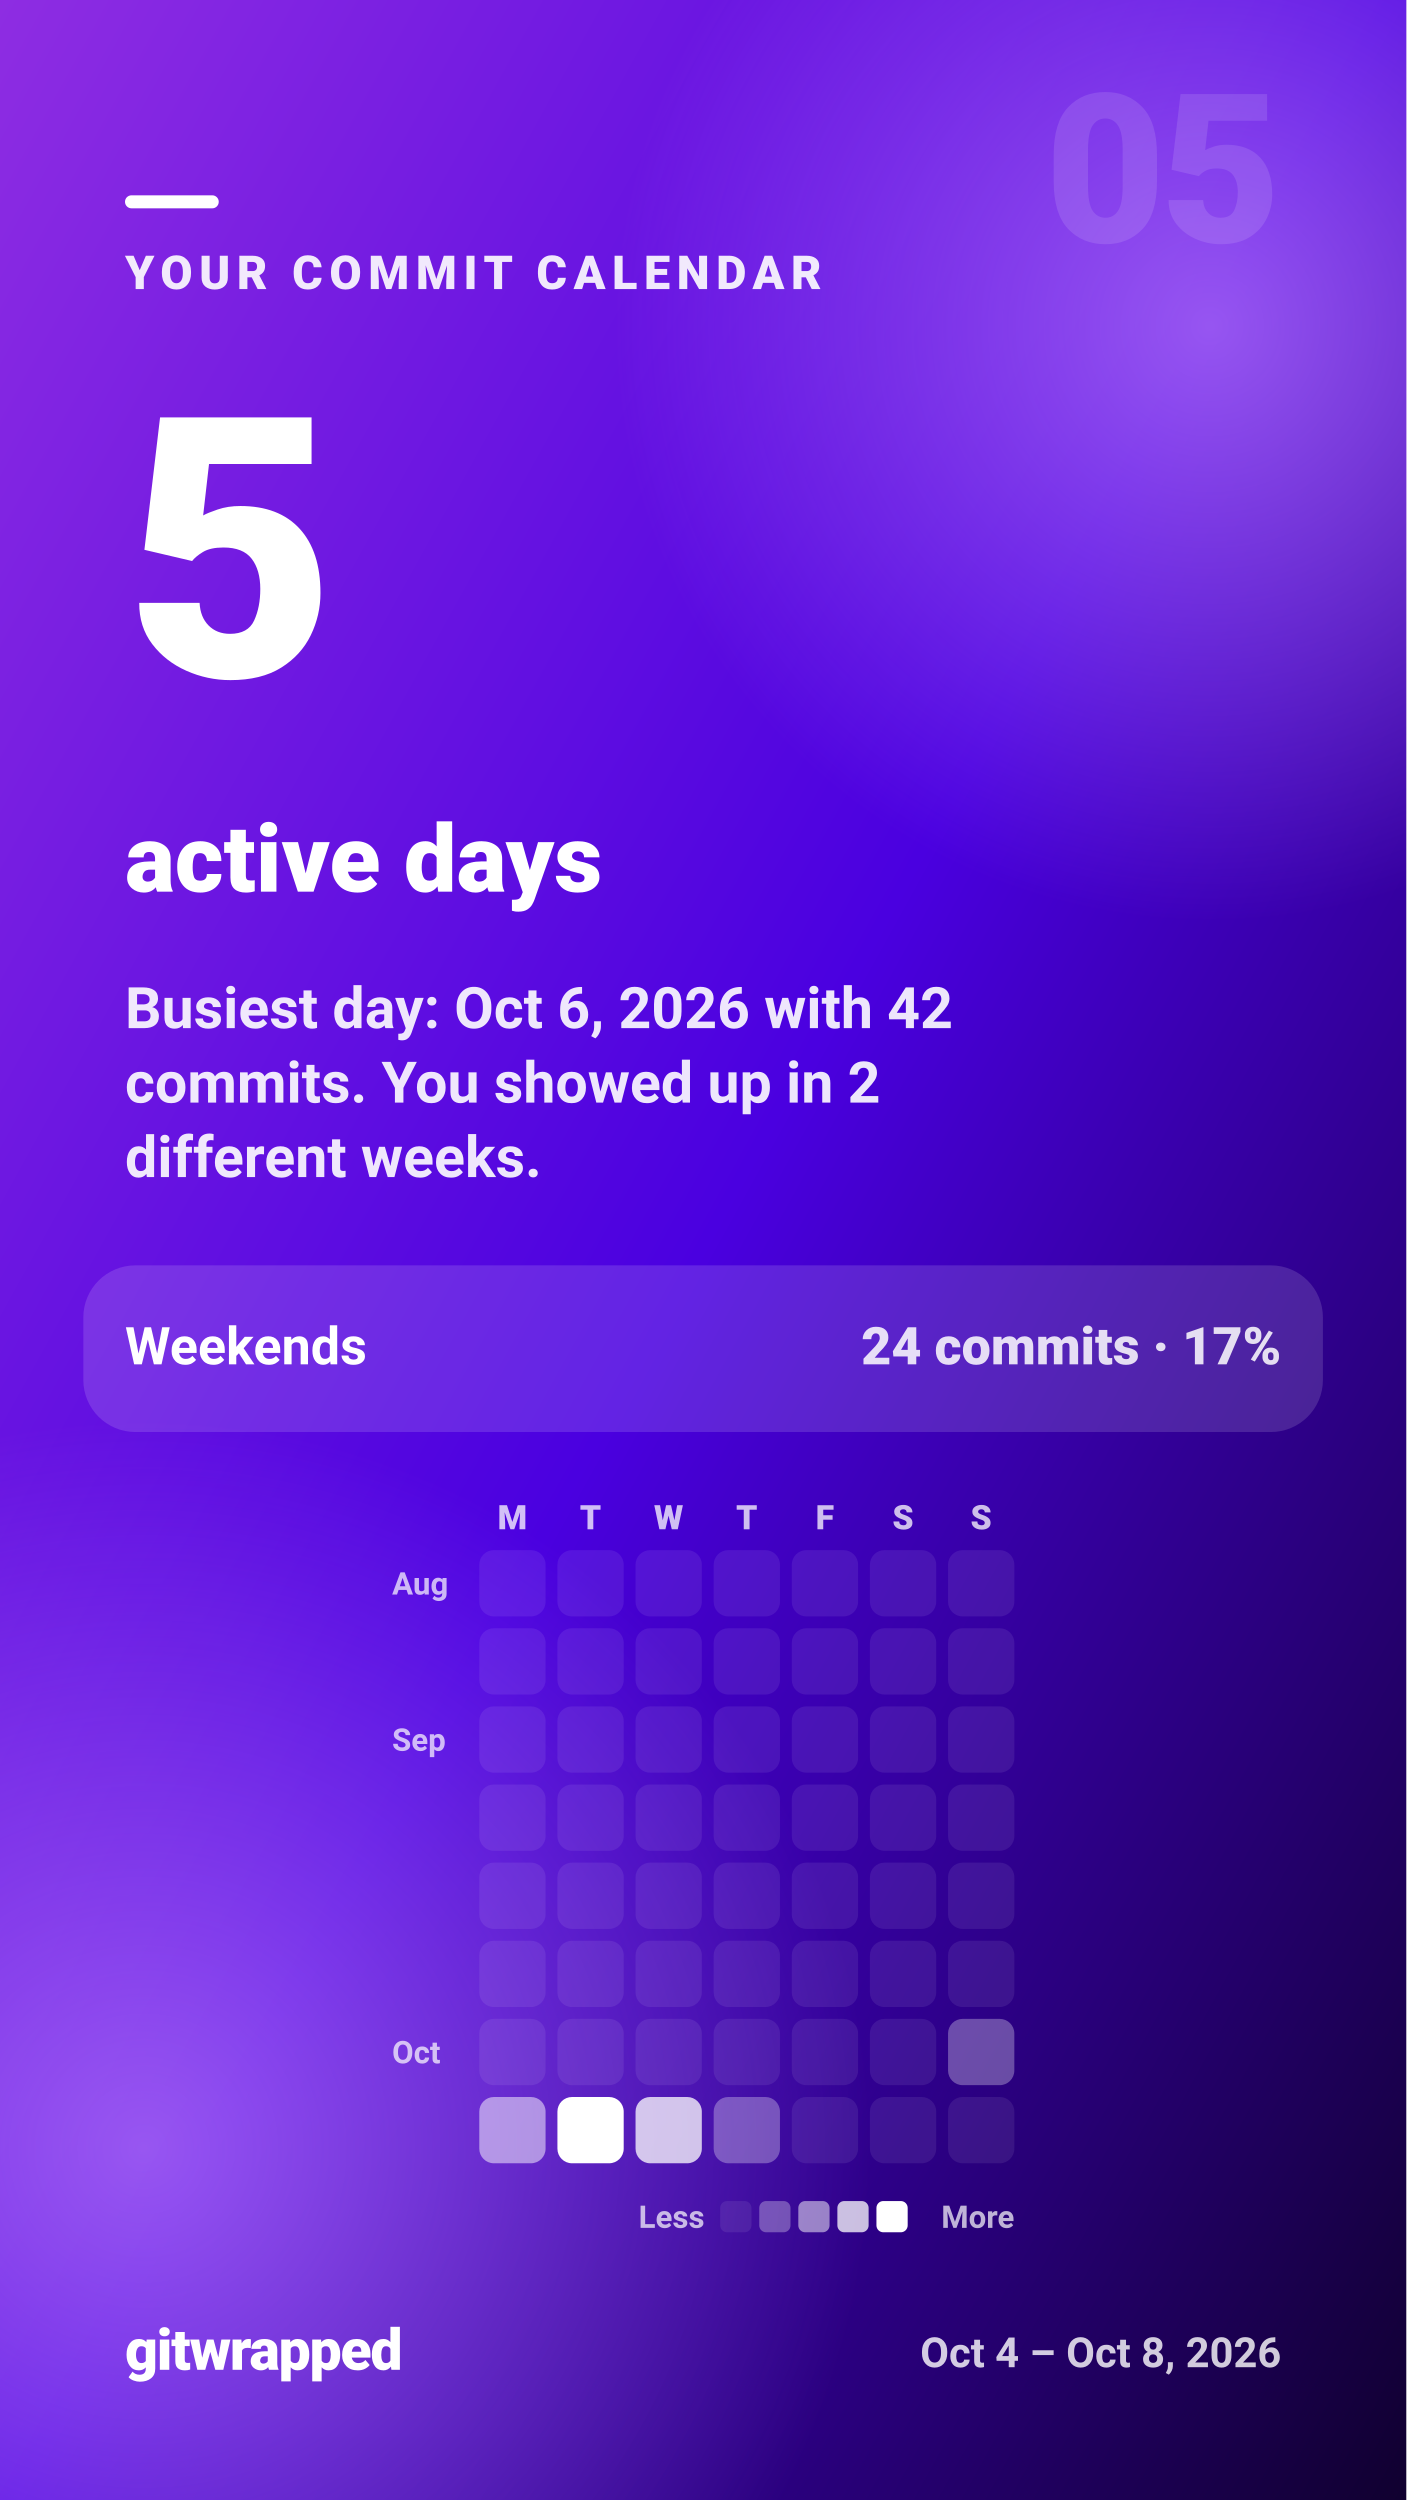
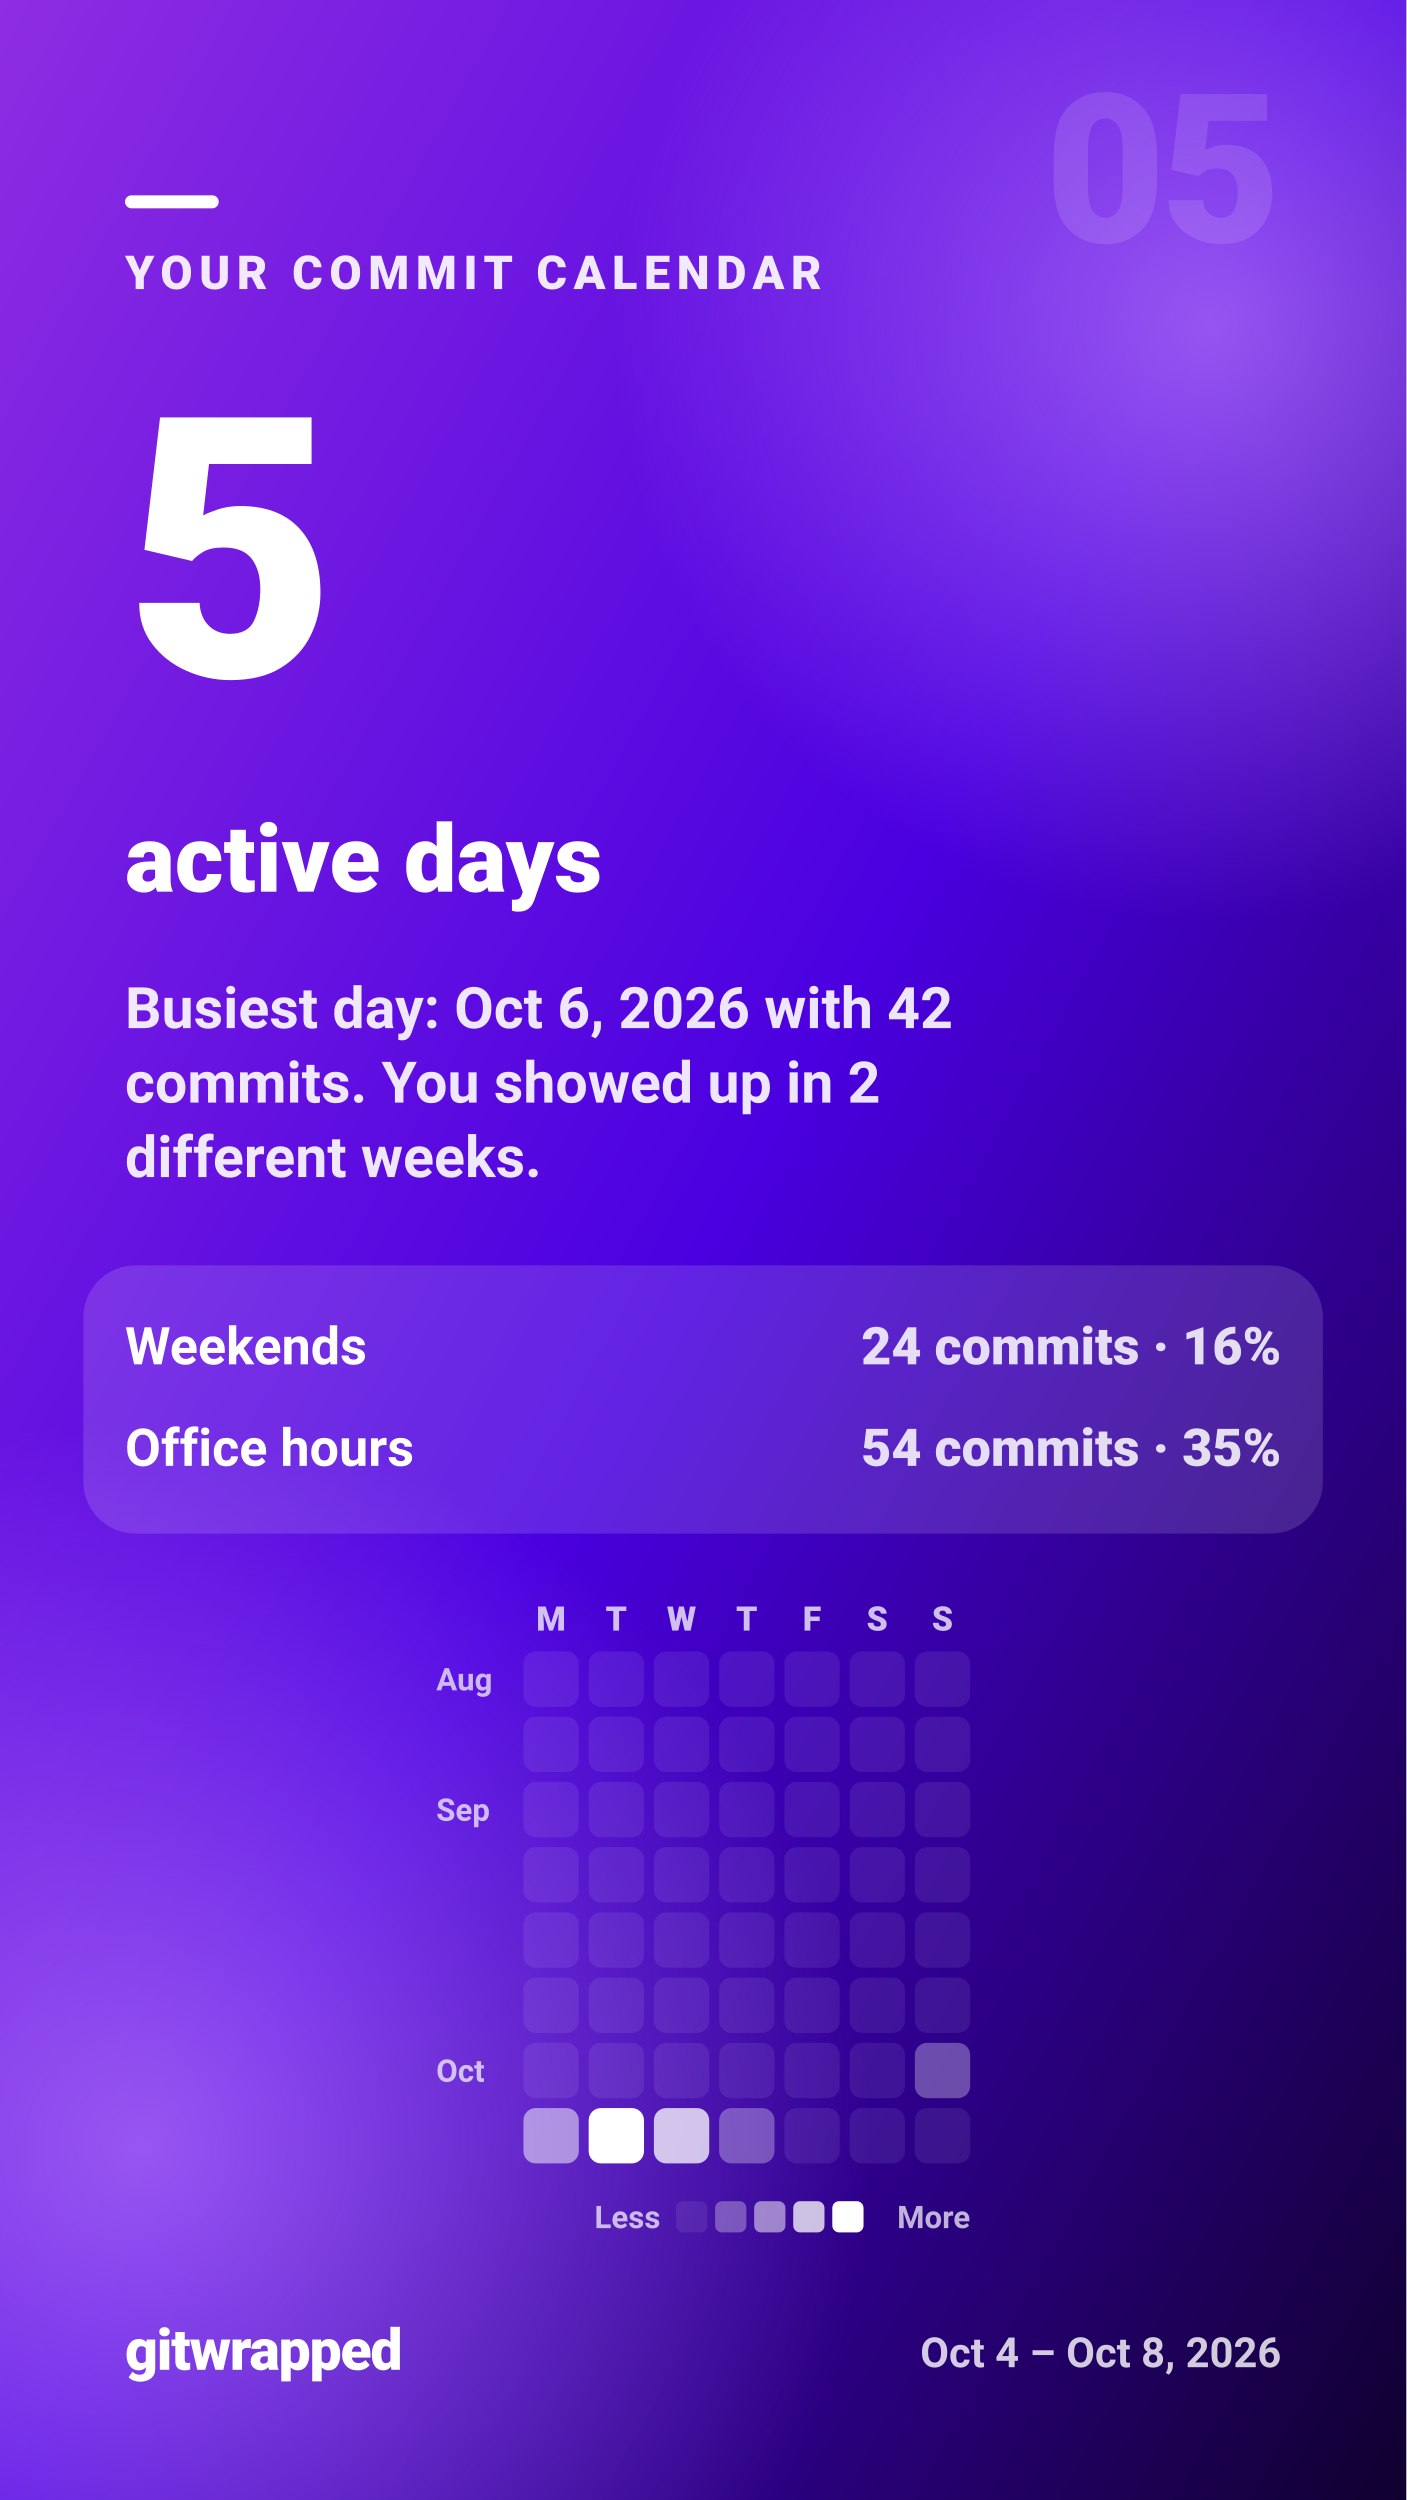
<svg xmlns="http://www.w3.org/2000/svg" width="1080" height="1920" viewBox="0 0 1080 1920" role="img" aria-label="YOUR COMMIT CALENDAR — 5 — active days">
  <defs>
    <linearGradient id="gw-activity-bg" x1="0" y1="0" x2="1" y2="1">
      <stop offset="0.00" stop-color="#8e2de2" />
      <stop offset="0.50" stop-color="#4a00e0" />
      <stop offset="1.00" stop-color="#10002f" />
    </linearGradient>
    <radialGradient id="gw-activity-glow">
      <stop offset="0" stop-color="#d59bff" stop-opacity="0.55" />
      <stop offset="1" stop-color="#d59bff" stop-opacity="0" />
    </radialGradient>
  </defs>
  <rect width="1080" height="1920" fill="url(#gw-activity-bg)" />
  <circle cx="930" cy="250" r="460" fill="url(#gw-activity-glow)" />
  <circle cx="110" cy="1650" r="560" fill="url(#gw-activity-glow)" />
  <g fill="#ffffff" font-family="system-ui, -apple-system, 'Segoe UI', Roboto, Helvetica, Arial, sans-serif">
    <text x="984" y="186" font-size="160" font-weight="900" fill-opacity="0.12" text-anchor="end" letter-spacing="-4">05</text>
    <rect x="96" y="150" width="72" height="10" rx="5" fill="#ffffff" />
    <text x="96" y="222" font-size="36" font-weight="800" fill-opacity="0.9" letter-spacing="5">YOUR COMMIT CALENDAR</text>
    <text x="96" y="519.6" font-size="280" font-weight="900" letter-spacing="-5.6">5</text>
    <text x="96" y="684.8" font-size="72" font-weight="800">active days</text>
    <text x="96" y="789.6" font-size="44" font-weight="600" fill-opacity="0.9">Busiest day: Oct 6, 2026 with 42</text>
    <text x="96" y="846.8" font-size="44" font-weight="600" fill-opacity="0.9">commits. You showed up in 2</text>
    <text x="96" y="904" font-size="44" font-weight="600" fill-opacity="0.9">different weeks.</text>
-     <rect x="64" y="971.8" width="952" height="128" rx="40" fill="#ffffff" fill-opacity="0.14" />
+     <rect x="64" y="971.8" width="952" height="206" rx="40" fill="#ffffff" fill-opacity="0.14" />
    <text x="96" y="1047.8" font-size="40" font-weight="700">Weekends</text>
-     <text x="984" y="1047.8" font-size="40" font-weight="800" fill-opacity="0.85" text-anchor="end">24 commits · 17%</text>
-     <text x="393.5" y="1174.5" font-size="26" font-weight="800" fill-opacity="0.75" text-anchor="middle">M</text>
-     <text x="453.5" y="1174.5" font-size="26" font-weight="800" fill-opacity="0.75" text-anchor="middle">T</text>
-     <text x="513.5" y="1174.5" font-size="26" font-weight="800" fill-opacity="0.75" text-anchor="middle">W</text>
-     <text x="573.5" y="1174.5" font-size="26" font-weight="800" fill-opacity="0.75" text-anchor="middle">T</text>
-     <text x="633.5" y="1174.5" font-size="26" font-weight="800" fill-opacity="0.75" text-anchor="middle">F</text>
-     <text x="693.5" y="1174.5" font-size="26" font-weight="800" fill-opacity="0.75" text-anchor="middle">S</text>
-     <text x="753.5" y="1174.5" font-size="26" font-weight="800" fill-opacity="0.75" text-anchor="middle">S</text>
-     <text x="301.1" y="1224.6" font-size="24" font-weight="700" fill-opacity="0.7">Aug</text>
-     <text x="301.1" y="1344.6" font-size="24" font-weight="700" fill-opacity="0.7">Sep</text>
-     <text x="301.1" y="1584.6" font-size="24" font-weight="700" fill-opacity="0.7">Oct</text>
-     <rect x="368.1" y="1190.5" width="50.9" height="50.9" rx="11.2" fill-opacity="0.08" />
-     <rect x="428.1" y="1190.5" width="50.9" height="50.9" rx="11.2" fill-opacity="0.08" />
-     <rect x="488.1" y="1190.5" width="50.9" height="50.9" rx="11.2" fill-opacity="0.08" />
-     <rect x="548.1" y="1190.5" width="50.9" height="50.9" rx="11.2" fill-opacity="0.08" />
-     <rect x="608.1" y="1190.5" width="50.9" height="50.9" rx="11.2" fill-opacity="0.08" />
-     <rect x="668.1" y="1190.5" width="50.9" height="50.9" rx="11.2" fill-opacity="0.08" />
-     <rect x="728.1" y="1190.5" width="50.9" height="50.9" rx="11.2" fill-opacity="0.08" />
-     <rect x="368.1" y="1250.5" width="50.9" height="50.9" rx="11.2" fill-opacity="0.08" />
-     <rect x="428.1" y="1250.5" width="50.9" height="50.9" rx="11.2" fill-opacity="0.08" />
-     <rect x="488.1" y="1250.5" width="50.9" height="50.9" rx="11.2" fill-opacity="0.08" />
-     <rect x="548.1" y="1250.5" width="50.9" height="50.9" rx="11.2" fill-opacity="0.08" />
-     <rect x="608.1" y="1250.5" width="50.9" height="50.9" rx="11.2" fill-opacity="0.08" />
-     <rect x="668.1" y="1250.5" width="50.9" height="50.9" rx="11.2" fill-opacity="0.08" />
-     <rect x="728.1" y="1250.5" width="50.9" height="50.9" rx="11.2" fill-opacity="0.08" />
-     <rect x="368.1" y="1310.5" width="50.9" height="50.9" rx="11.2" fill-opacity="0.08" />
-     <rect x="428.1" y="1310.5" width="50.9" height="50.9" rx="11.2" fill-opacity="0.08" />
-     <rect x="488.1" y="1310.5" width="50.9" height="50.9" rx="11.2" fill-opacity="0.08" />
-     <rect x="548.1" y="1310.5" width="50.9" height="50.9" rx="11.2" fill-opacity="0.08" />
-     <rect x="608.1" y="1310.5" width="50.9" height="50.9" rx="11.2" fill-opacity="0.08" />
-     <rect x="668.1" y="1310.5" width="50.9" height="50.9" rx="11.2" fill-opacity="0.08" />
-     <rect x="728.1" y="1310.5" width="50.9" height="50.9" rx="11.2" fill-opacity="0.08" />
-     <rect x="368.1" y="1370.5" width="50.9" height="50.9" rx="11.2" fill-opacity="0.08" />
-     <rect x="428.1" y="1370.5" width="50.9" height="50.9" rx="11.2" fill-opacity="0.08" />
-     <rect x="488.1" y="1370.5" width="50.9" height="50.9" rx="11.2" fill-opacity="0.08" />
-     <rect x="548.1" y="1370.5" width="50.9" height="50.9" rx="11.2" fill-opacity="0.08" />
-     <rect x="608.1" y="1370.5" width="50.9" height="50.9" rx="11.2" fill-opacity="0.08" />
-     <rect x="668.1" y="1370.5" width="50.9" height="50.9" rx="11.2" fill-opacity="0.08" />
-     <rect x="728.1" y="1370.5" width="50.9" height="50.9" rx="11.2" fill-opacity="0.08" />
-     <rect x="368.1" y="1430.5" width="50.9" height="50.9" rx="11.2" fill-opacity="0.08" />
-     <rect x="428.1" y="1430.5" width="50.9" height="50.9" rx="11.2" fill-opacity="0.08" />
-     <rect x="488.1" y="1430.5" width="50.9" height="50.9" rx="11.2" fill-opacity="0.08" />
-     <rect x="548.1" y="1430.5" width="50.9" height="50.9" rx="11.2" fill-opacity="0.08" />
-     <rect x="608.1" y="1430.5" width="50.9" height="50.9" rx="11.2" fill-opacity="0.08" />
-     <rect x="668.1" y="1430.5" width="50.9" height="50.9" rx="11.2" fill-opacity="0.08" />
-     <rect x="728.1" y="1430.5" width="50.9" height="50.9" rx="11.2" fill-opacity="0.08" />
-     <rect x="368.1" y="1490.5" width="50.9" height="50.9" rx="11.2" fill-opacity="0.08" />
-     <rect x="428.1" y="1490.5" width="50.9" height="50.9" rx="11.2" fill-opacity="0.08" />
-     <rect x="488.1" y="1490.5" width="50.9" height="50.9" rx="11.2" fill-opacity="0.08" />
-     <rect x="548.1" y="1490.5" width="50.9" height="50.9" rx="11.2" fill-opacity="0.08" />
-     <rect x="608.1" y="1490.5" width="50.9" height="50.9" rx="11.2" fill-opacity="0.08" />
-     <rect x="668.1" y="1490.5" width="50.9" height="50.9" rx="11.2" fill-opacity="0.08" />
-     <rect x="728.1" y="1490.5" width="50.9" height="50.9" rx="11.2" fill-opacity="0.08" />
-     <rect x="368.1" y="1550.5" width="50.9" height="50.9" rx="11.2" fill-opacity="0.08" />
-     <rect x="428.1" y="1550.5" width="50.9" height="50.9" rx="11.2" fill-opacity="0.08" />
-     <rect x="488.1" y="1550.5" width="50.9" height="50.9" rx="11.2" fill-opacity="0.08" />
-     <rect x="548.1" y="1550.5" width="50.9" height="50.9" rx="11.2" fill-opacity="0.08" />
-     <rect x="608.1" y="1550.5" width="50.9" height="50.9" rx="11.2" fill-opacity="0.08" />
-     <rect x="668.1" y="1550.5" width="50.9" height="50.9" rx="11.2" fill-opacity="0.08" />
-     <rect x="728.1" y="1550.5" width="50.9" height="50.9" rx="11.2" fill-opacity="0.3" />
-     <rect x="368.1" y="1610.5" width="50.9" height="50.9" rx="11.2" fill-opacity="0.5" />
-     <rect x="428.1" y="1610.5" width="50.9" height="50.9" rx="11.2" fill-opacity="1" />
-     <rect x="488.1" y="1610.5" width="50.9" height="50.9" rx="11.2" fill-opacity="0.75" />
-     <rect x="548.1" y="1610.5" width="50.9" height="50.9" rx="11.2" fill-opacity="0.3" />
-     <rect x="608.1" y="1610.5" width="50.9" height="50.9" rx="11.2" fill-opacity="0.08" />
-     <rect x="668.1" y="1610.5" width="50.9" height="50.9" rx="11.2" fill-opacity="0.08" />
-     <rect x="728.1" y="1610.5" width="50.9" height="50.9" rx="11.2" fill-opacity="0.08" />
-     <text x="541.1" y="1711" font-size="24" font-weight="700" fill-opacity="0.7" text-anchor="end">Less</text>
-     <rect x="553.1" y="1690.4" width="24" height="24" rx="5.3" fill-opacity="0.08" />
-     <rect x="583.1" y="1690.4" width="24" height="24" rx="5.3" fill-opacity="0.3" />
-     <rect x="613.1" y="1690.4" width="24" height="24" rx="5.3" fill-opacity="0.5" />
-     <rect x="643.1" y="1690.4" width="24" height="24" rx="5.3" fill-opacity="0.75" />
-     <rect x="673.1" y="1690.4" width="24" height="24" rx="5.3" fill-opacity="1" />
-     <text x="779" y="1711" font-size="24" font-weight="700" fill-opacity="0.7" text-anchor="end">More</text>
+     <text x="984" y="1047.8" font-size="40" font-weight="800" fill-opacity="0.85" text-anchor="end">24 commits · 16%</text>
+     <text x="96" y="1125.8" font-size="40" font-weight="700">Office hours</text>
+     <text x="984" y="1125.8" font-size="40" font-weight="800" fill-opacity="0.85" text-anchor="end">54 commits · 35%</text>
+     <text x="423.2" y="1252.3" font-size="26" font-weight="800" fill-opacity="0.75" text-anchor="middle">M</text>
+     <text x="473.3" y="1252.3" font-size="26" font-weight="800" fill-opacity="0.75" text-anchor="middle">T</text>
+     <text x="523.4" y="1252.3" font-size="26" font-weight="800" fill-opacity="0.75" text-anchor="middle">W</text>
+     <text x="573.5" y="1252.3" font-size="26" font-weight="800" fill-opacity="0.75" text-anchor="middle">T</text>
+     <text x="623.6" y="1252.3" font-size="26" font-weight="800" fill-opacity="0.75" text-anchor="middle">F</text>
+     <text x="673.7" y="1252.3" font-size="26" font-weight="800" fill-opacity="0.75" text-anchor="middle">S</text>
+     <text x="723.8" y="1252.3" font-size="26" font-weight="800" fill-opacity="0.75" text-anchor="middle">S</text>
+     <text x="335" y="1298.2" font-size="24" font-weight="700" fill-opacity="0.7">Aug</text>
+     <text x="335" y="1398.4" font-size="24" font-weight="700" fill-opacity="0.7">Sep</text>
+     <text x="335" y="1598.8" font-size="24" font-weight="700" fill-opacity="0.7">Oct</text>
+     <rect x="402" y="1268.3" width="42.5" height="42.5" rx="9.4" fill-opacity="0.08" />
+     <rect x="452.1" y="1268.3" width="42.5" height="42.5" rx="9.4" fill-opacity="0.08" />
+     <rect x="502.2" y="1268.3" width="42.5" height="42.5" rx="9.4" fill-opacity="0.08" />
+     <rect x="552.3" y="1268.3" width="42.5" height="42.5" rx="9.4" fill-opacity="0.08" />
+     <rect x="602.4" y="1268.3" width="42.5" height="42.5" rx="9.4" fill-opacity="0.08" />
+     <rect x="652.5" y="1268.3" width="42.5" height="42.5" rx="9.4" fill-opacity="0.08" />
+     <rect x="702.6" y="1268.3" width="42.5" height="42.5" rx="9.4" fill-opacity="0.08" />
+     <rect x="402" y="1318.4" width="42.5" height="42.5" rx="9.4" fill-opacity="0.08" />
+     <rect x="452.1" y="1318.4" width="42.5" height="42.5" rx="9.4" fill-opacity="0.08" />
+     <rect x="502.2" y="1318.4" width="42.5" height="42.5" rx="9.4" fill-opacity="0.08" />
+     <rect x="552.3" y="1318.4" width="42.5" height="42.5" rx="9.4" fill-opacity="0.08" />
+     <rect x="602.4" y="1318.4" width="42.5" height="42.5" rx="9.4" fill-opacity="0.08" />
+     <rect x="652.5" y="1318.4" width="42.5" height="42.5" rx="9.4" fill-opacity="0.08" />
+     <rect x="702.6" y="1318.4" width="42.5" height="42.5" rx="9.4" fill-opacity="0.08" />
+     <rect x="402" y="1368.5" width="42.5" height="42.5" rx="9.4" fill-opacity="0.08" />
+     <rect x="452.1" y="1368.5" width="42.5" height="42.5" rx="9.4" fill-opacity="0.08" />
+     <rect x="502.2" y="1368.5" width="42.5" height="42.5" rx="9.4" fill-opacity="0.08" />
+     <rect x="552.3" y="1368.5" width="42.5" height="42.5" rx="9.4" fill-opacity="0.08" />
+     <rect x="602.4" y="1368.5" width="42.5" height="42.5" rx="9.4" fill-opacity="0.08" />
+     <rect x="652.5" y="1368.5" width="42.5" height="42.5" rx="9.4" fill-opacity="0.08" />
+     <rect x="702.6" y="1368.5" width="42.5" height="42.5" rx="9.4" fill-opacity="0.08" />
+     <rect x="402" y="1418.6" width="42.5" height="42.5" rx="9.4" fill-opacity="0.08" />
+     <rect x="452.1" y="1418.6" width="42.5" height="42.5" rx="9.4" fill-opacity="0.08" />
+     <rect x="502.2" y="1418.6" width="42.5" height="42.5" rx="9.4" fill-opacity="0.08" />
+     <rect x="552.3" y="1418.6" width="42.5" height="42.5" rx="9.4" fill-opacity="0.08" />
+     <rect x="602.4" y="1418.6" width="42.5" height="42.5" rx="9.4" fill-opacity="0.08" />
+     <rect x="652.5" y="1418.6" width="42.5" height="42.5" rx="9.4" fill-opacity="0.08" />
+     <rect x="702.6" y="1418.6" width="42.5" height="42.5" rx="9.4" fill-opacity="0.08" />
+     <rect x="402" y="1468.7" width="42.5" height="42.5" rx="9.4" fill-opacity="0.08" />
+     <rect x="452.1" y="1468.7" width="42.5" height="42.5" rx="9.4" fill-opacity="0.08" />
+     <rect x="502.2" y="1468.7" width="42.5" height="42.5" rx="9.4" fill-opacity="0.08" />
+     <rect x="552.3" y="1468.7" width="42.5" height="42.5" rx="9.4" fill-opacity="0.08" />
+     <rect x="602.4" y="1468.7" width="42.5" height="42.5" rx="9.4" fill-opacity="0.08" />
+     <rect x="652.5" y="1468.7" width="42.5" height="42.5" rx="9.4" fill-opacity="0.08" />
+     <rect x="702.6" y="1468.7" width="42.5" height="42.5" rx="9.4" fill-opacity="0.08" />
+     <rect x="402" y="1518.8" width="42.5" height="42.5" rx="9.4" fill-opacity="0.08" />
+     <rect x="452.1" y="1518.8" width="42.5" height="42.5" rx="9.4" fill-opacity="0.08" />
+     <rect x="502.2" y="1518.8" width="42.5" height="42.5" rx="9.4" fill-opacity="0.08" />
+     <rect x="552.3" y="1518.8" width="42.5" height="42.5" rx="9.4" fill-opacity="0.08" />
+     <rect x="602.4" y="1518.8" width="42.5" height="42.5" rx="9.4" fill-opacity="0.08" />
+     <rect x="652.5" y="1518.8" width="42.5" height="42.5" rx="9.4" fill-opacity="0.08" />
+     <rect x="702.6" y="1518.8" width="42.5" height="42.5" rx="9.4" fill-opacity="0.08" />
+     <rect x="402" y="1568.9" width="42.5" height="42.5" rx="9.4" fill-opacity="0.08" />
+     <rect x="452.1" y="1568.9" width="42.5" height="42.5" rx="9.4" fill-opacity="0.08" />
+     <rect x="502.2" y="1568.9" width="42.5" height="42.5" rx="9.4" fill-opacity="0.08" />
+     <rect x="552.3" y="1568.9" width="42.5" height="42.5" rx="9.4" fill-opacity="0.08" />
+     <rect x="602.4" y="1568.9" width="42.5" height="42.5" rx="9.4" fill-opacity="0.08" />
+     <rect x="652.5" y="1568.9" width="42.5" height="42.5" rx="9.4" fill-opacity="0.08" />
+     <rect x="702.6" y="1568.9" width="42.5" height="42.5" rx="9.4" fill-opacity="0.3" />
+     <rect x="402" y="1619" width="42.5" height="42.5" rx="9.4" fill-opacity="0.5" />
+     <rect x="452.1" y="1619" width="42.5" height="42.5" rx="9.4" fill-opacity="1" />
+     <rect x="502.2" y="1619" width="42.5" height="42.5" rx="9.4" fill-opacity="0.75" />
+     <rect x="552.3" y="1619" width="42.5" height="42.5" rx="9.4" fill-opacity="0.3" />
+     <rect x="602.4" y="1619" width="42.5" height="42.5" rx="9.4" fill-opacity="0.08" />
+     <rect x="652.5" y="1619" width="42.5" height="42.5" rx="9.4" fill-opacity="0.08" />
+     <rect x="702.6" y="1619" width="42.5" height="42.5" rx="9.4" fill-opacity="0.08" />
+     <text x="507.2" y="1711.2" font-size="24" font-weight="700" fill-opacity="0.7" text-anchor="end">Less</text>
+     <rect x="519.2" y="1690.5" width="24" height="24" rx="5.3" fill-opacity="0.08" />
+     <rect x="549.2" y="1690.5" width="24" height="24" rx="5.3" fill-opacity="0.3" />
+     <rect x="579.2" y="1690.5" width="24" height="24" rx="5.3" fill-opacity="0.5" />
+     <rect x="609.2" y="1690.5" width="24" height="24" rx="5.3" fill-opacity="0.75" />
+     <rect x="639.2" y="1690.5" width="24" height="24" rx="5.3" fill-opacity="1" />
+     <text x="745.1" y="1711.2" font-size="24" font-weight="700" fill-opacity="0.7" text-anchor="end">More</text>
    <text x="96" y="1820" font-size="44" font-weight="900" letter-spacing="-1">gitwrapped</text>
    <text x="984" y="1818" font-size="32" font-weight="600" fill-opacity="0.8" text-anchor="end">Oct 4 – Oct 8, 2026</text>
  </g>
</svg>
